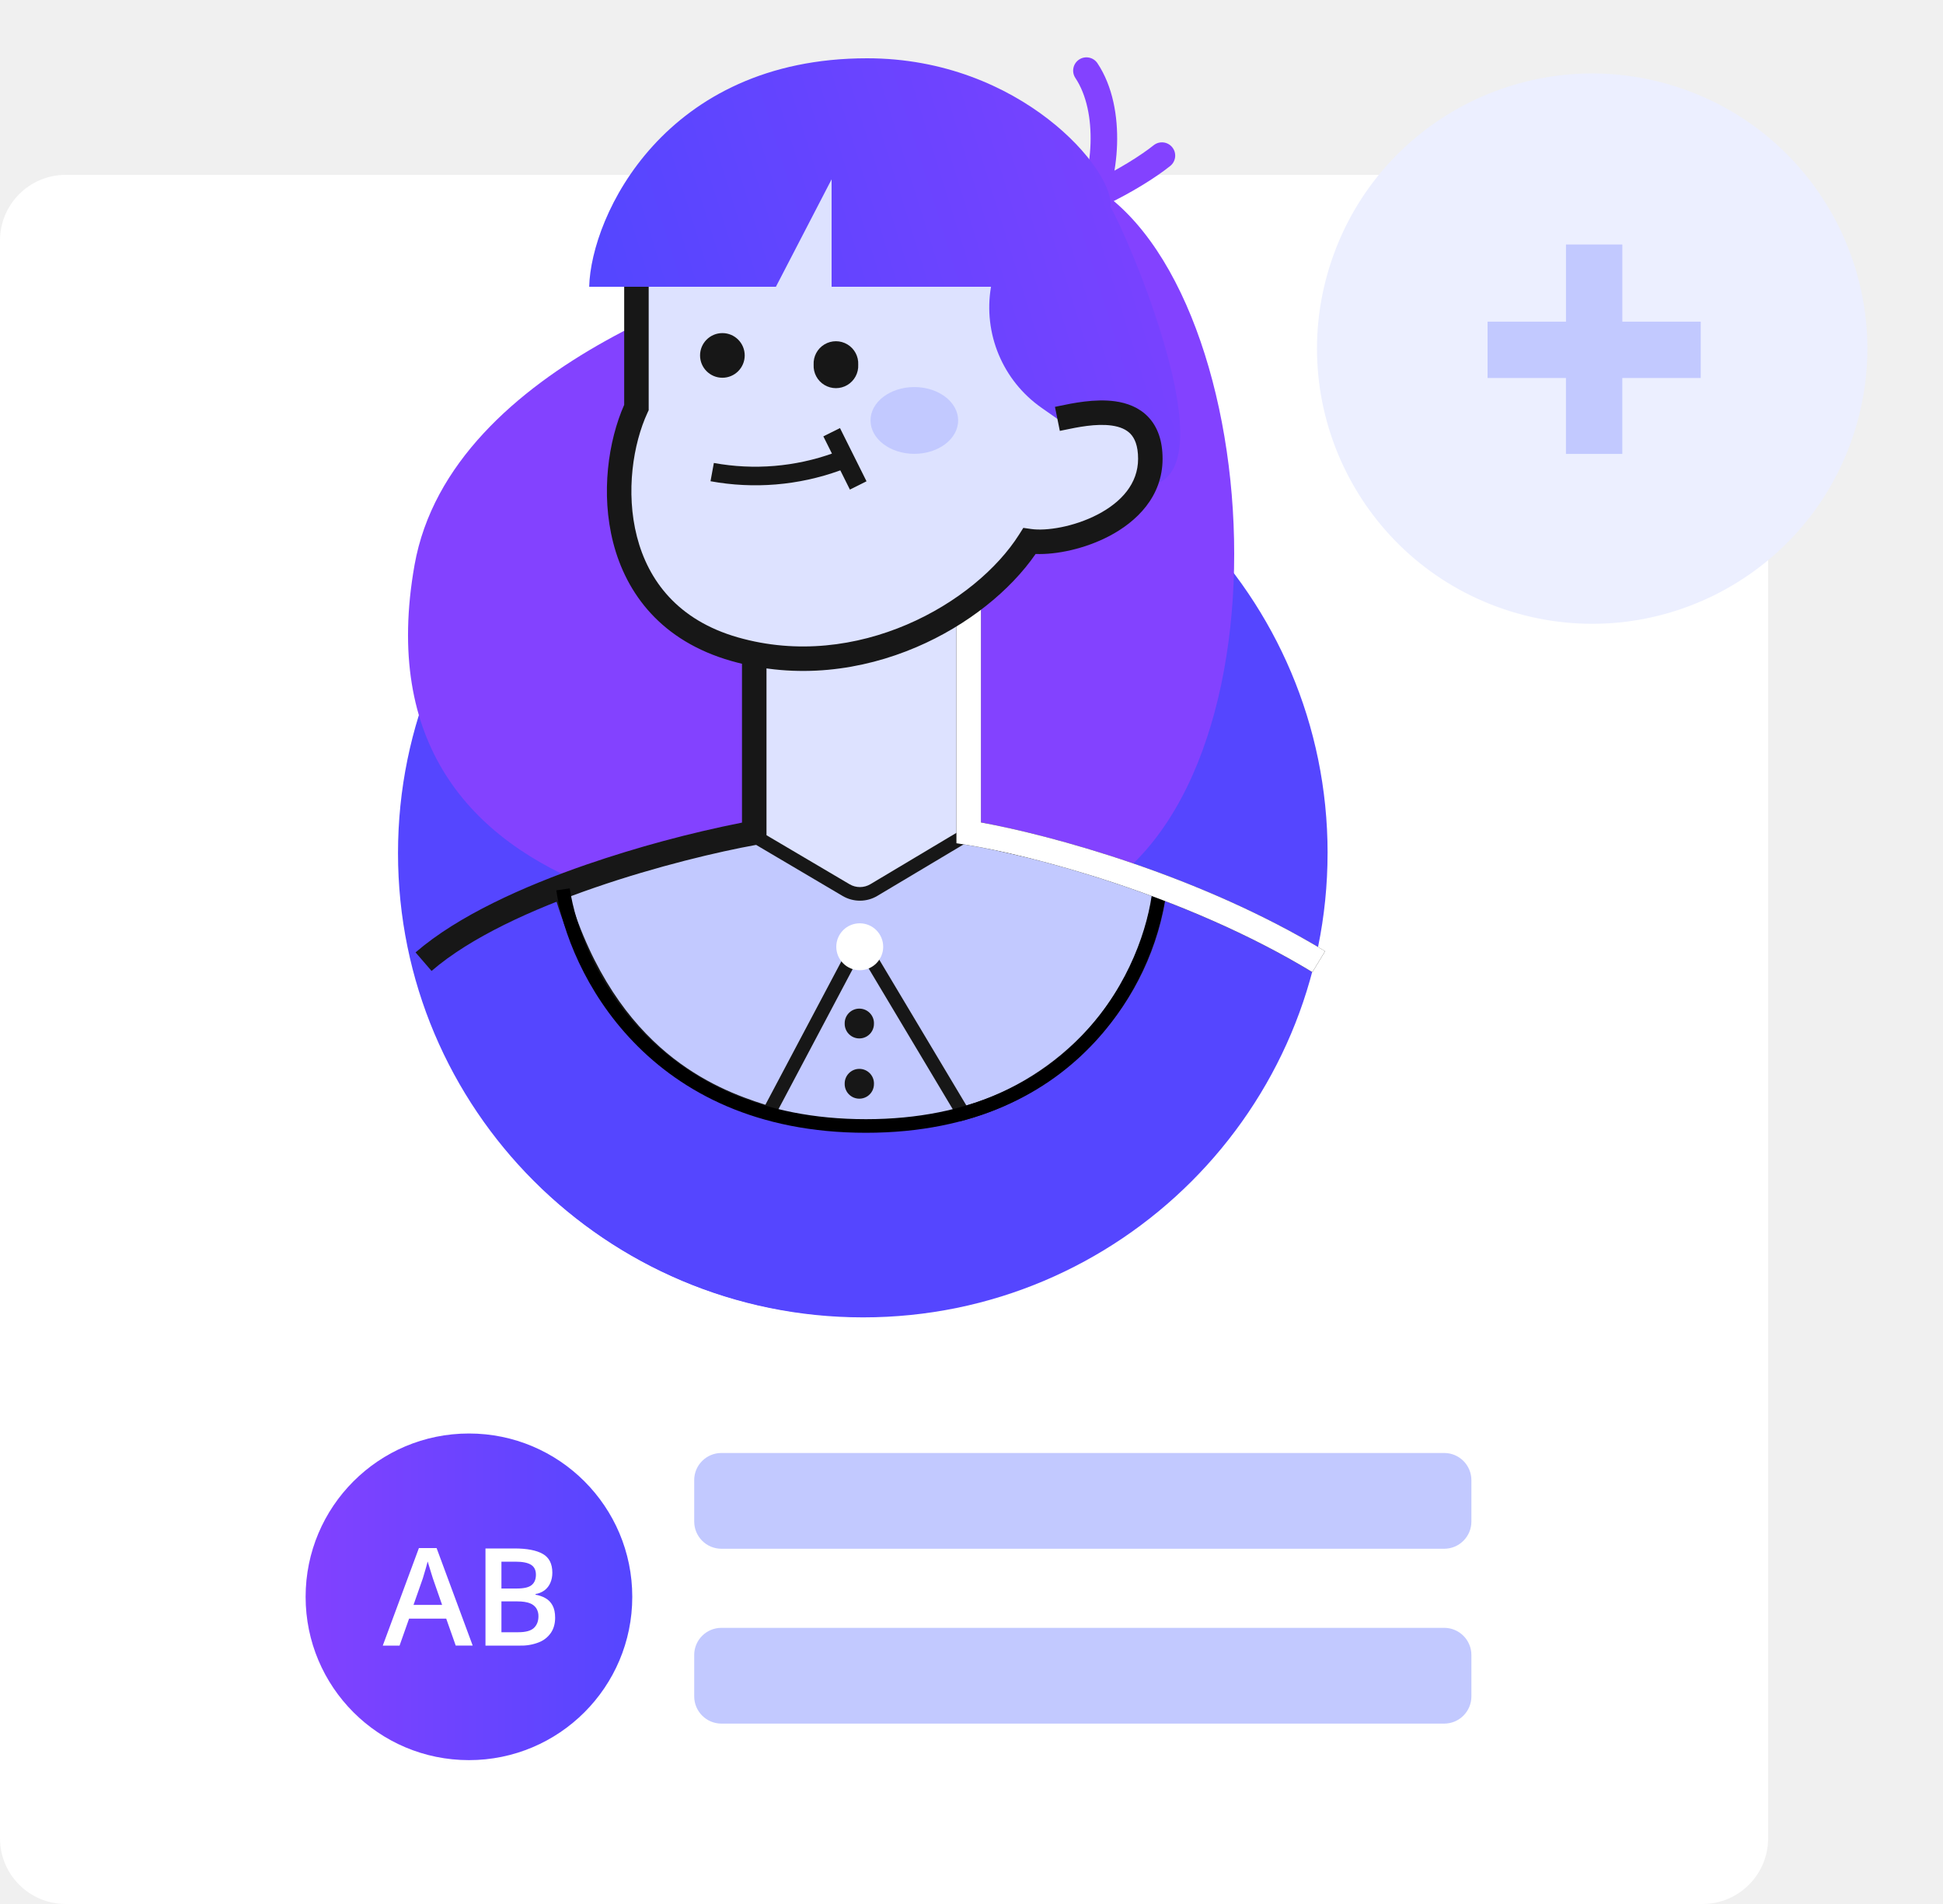
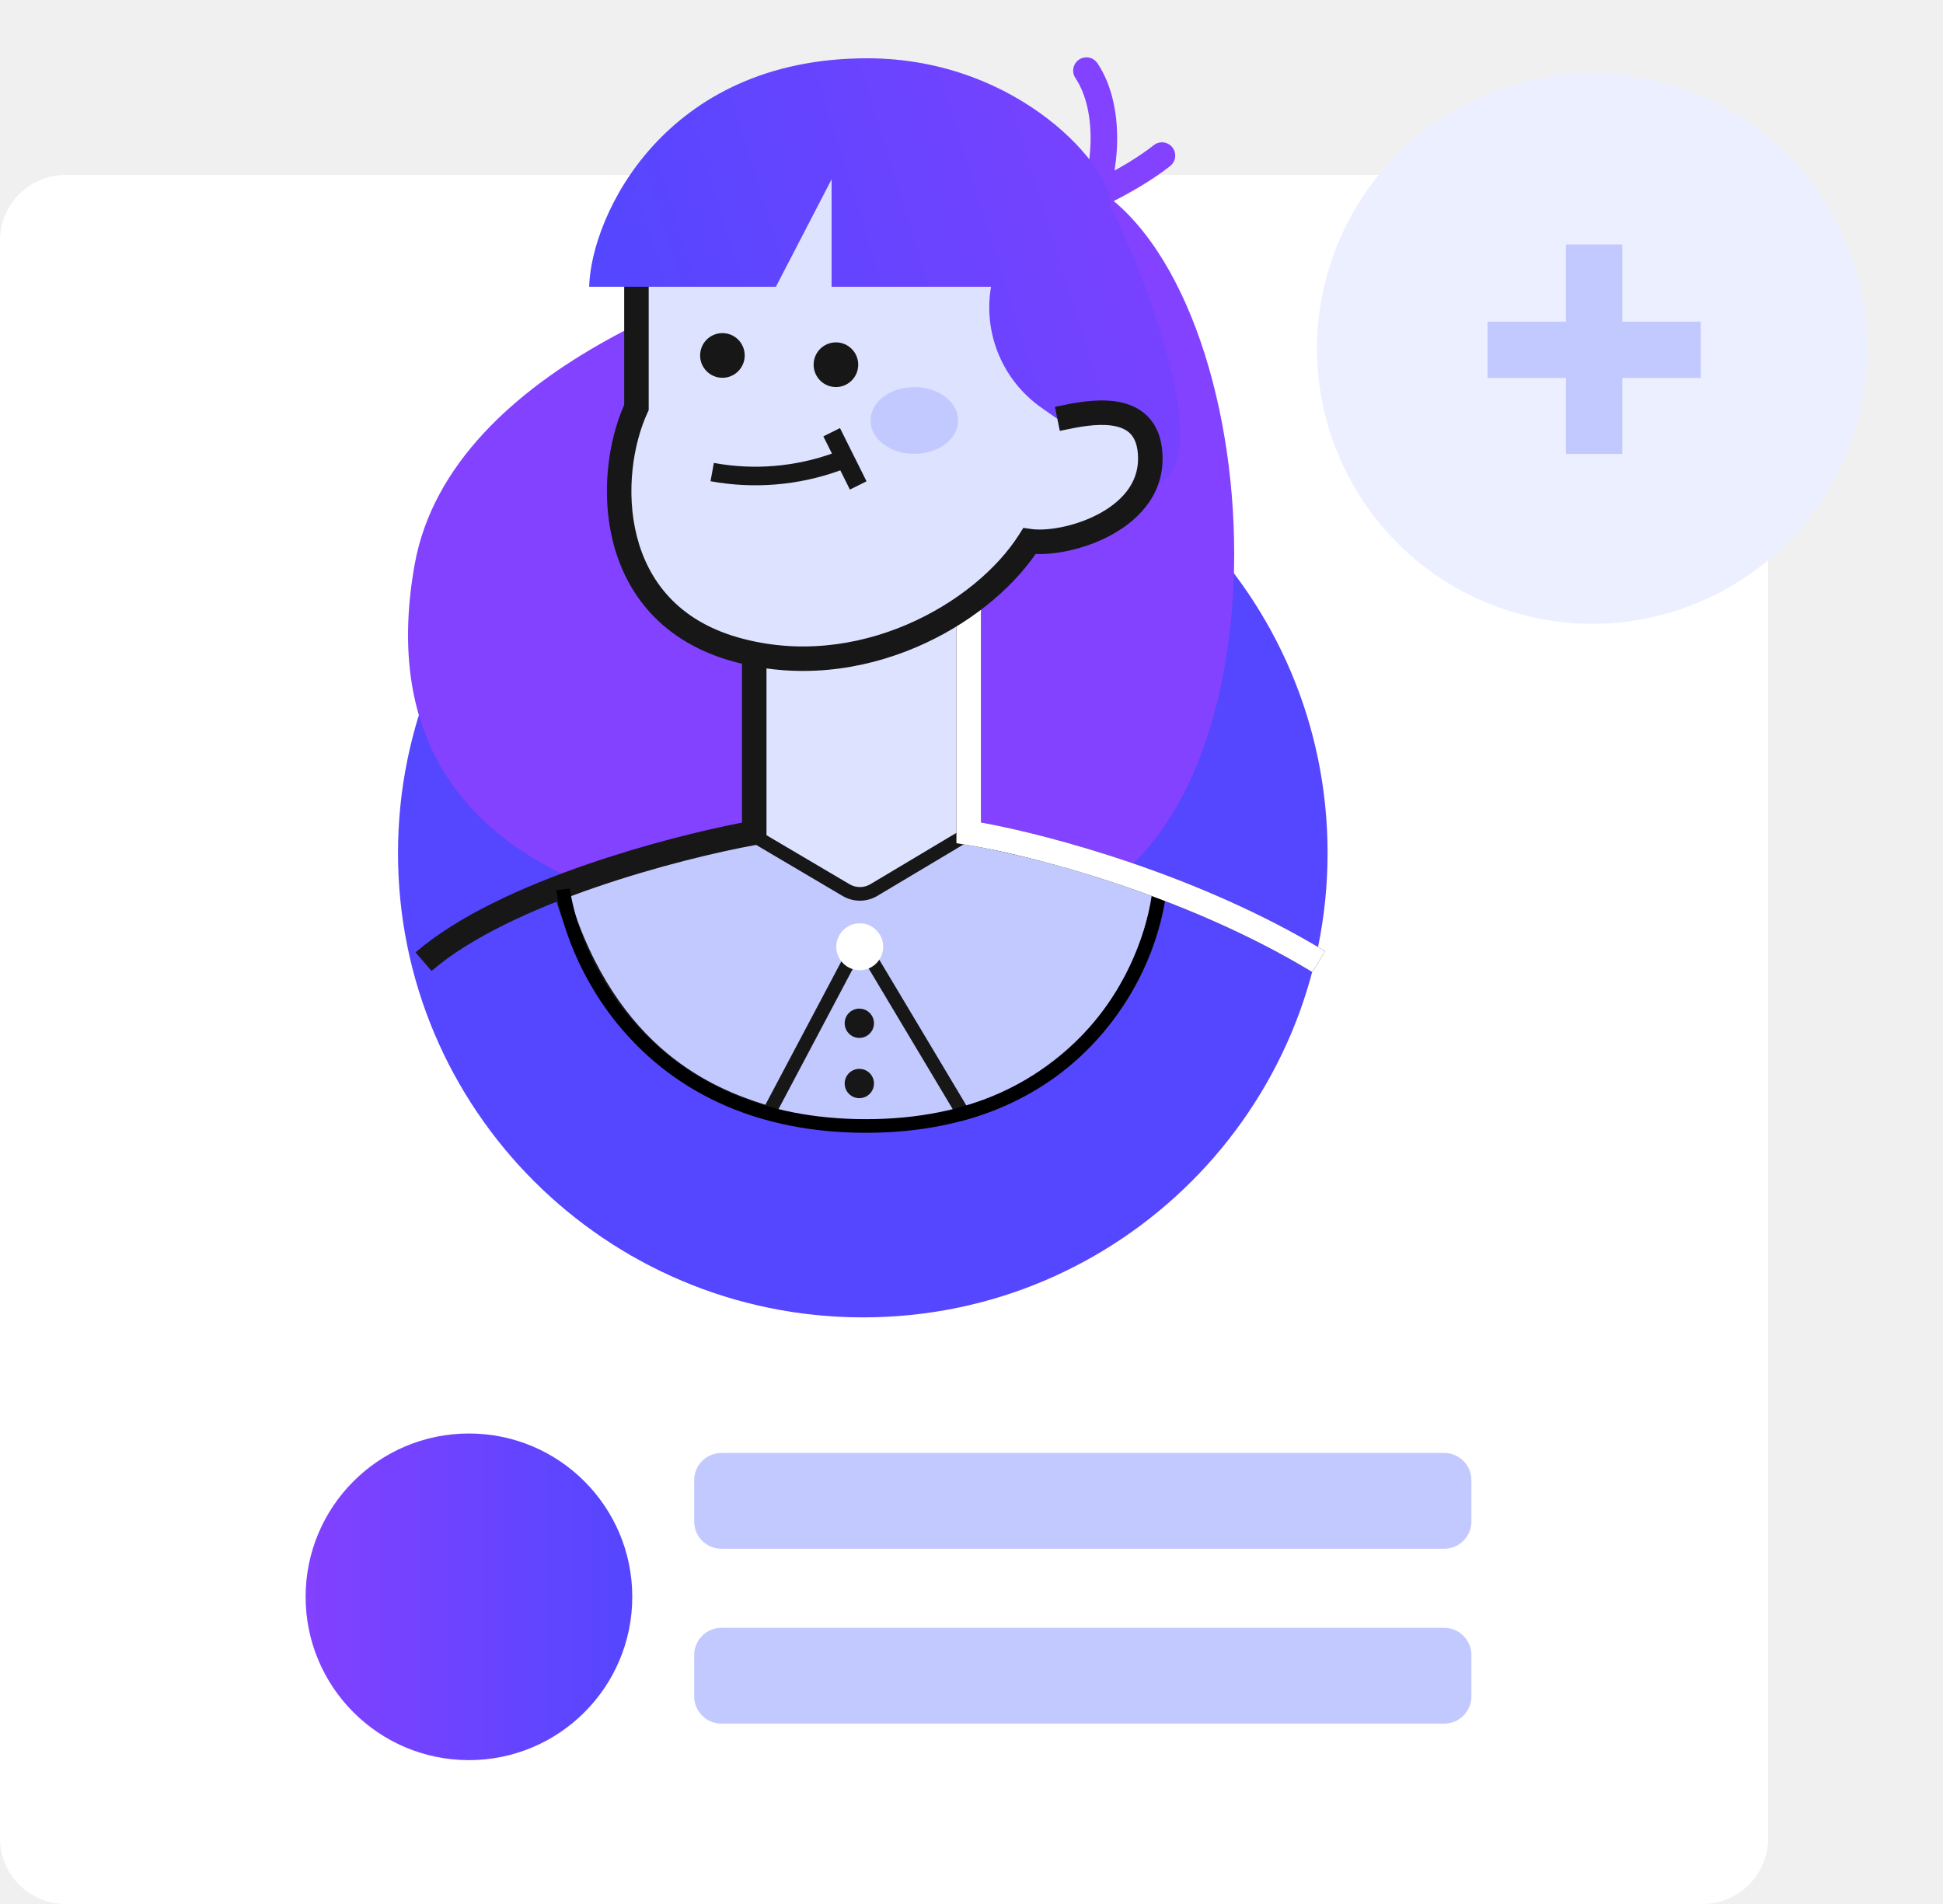
- <svg xmlns="http://www.w3.org/2000/svg" width="100" height="98" fill="none">
-   <path d="M0 12.382A3.382 3.382 0 0 1 3.382 9h84.236A3.382 3.382 0 0 1 91 12.382v82.236A3.382 3.382 0 0 1 87.618 98H3.382A3.382 3.382 0 0 1 0 94.618V12.382Z" fill="#fff" />
-   <rect x="15.729" y="73.783" width="16.812" height="16.812" rx="8.406" fill="url(#a)" />
-   <path d="M24.986 79.7h1.488c.645 0 1.132.093 1.46.28.33.187.493.51.493.968 0 .191-.034.365-.102.52a.96.96 0 0 1-.291.38 1.082 1.082 0 0 1-.472.198v.034c.194.034.366.094.516.181.153.087.273.211.36.373.088.162.133.372.133.63 0 .305-.073.565-.219.78a1.34 1.34 0 0 1-.62.488 2.451 2.451 0 0 1-.95.168h-1.796v-5Zm.821 2.062h.787c.372 0 .63-.06.773-.182.144-.12.215-.297.215-.53 0-.237-.085-.408-.256-.513-.169-.105-.438-.157-.807-.157h-.712v1.382Zm0 .663v1.587h.866c.383 0 .652-.074.807-.222.155-.148.232-.349.232-.602a.75.75 0 0 0-.106-.404.655.655 0 0 0-.338-.263c-.158-.064-.37-.096-.636-.096h-.825ZM23.455 84.7l-.49-1.389h-1.911l-.49 1.389H19.7l1.86-5.021h.91l1.858 5.02h-.872Zm-.701-2.094-.476-1.368-.078-.25a61.861 61.861 0 0 1-.189-.618 7.034 7.034 0 0 1-.085.314 90.852 90.852 0 0 0-.164.554l-.48 1.368h1.472Z" fill="#fff" />
-   <path d="M35.728 76.186c0-.774.628-1.4 1.401-1.4h37.199a1.4 1.4 0 0 1 1.4 1.4v2.128c0 .774-.627 1.401-1.4 1.401H37.129a1.401 1.401 0 0 1-1.4-1.4v-2.129ZM35.728 85.186c0-.774.628-1.4 1.401-1.4h37.199a1.4 1.4 0 0 1 1.4 1.4v2.128c0 .774-.627 1.401-1.4 1.401H37.129a1.401 1.401 0 0 1-1.4-1.4v-2.129Z" fill="#C2C9FF" />
-   <path d="M68.326 43.903c0 13.201-10.702 23.903-23.903 23.903-13.202 0-23.904-10.702-23.904-23.903C20.52 30.702 31.221 20 44.424 20c13.2 0 23.903 10.702 23.903 23.903Z" fill="#5546FF" />
-   <path d="M68.213 43.911c0 13.18-10.685 23.864-23.864 23.864-13.18 0-23.865-10.684-23.865-23.864 0-13.18 10.685-23.864 23.865-23.864 13.18 0 23.864 10.684 23.864 23.864Z" fill="#5546FF" />
-   <path fill-rule="evenodd" clip-rule="evenodd" d="M77.925 14.185a.63.63 0 0 1 .891-.038l5.88 5.389a.63.63 0 0 1-.852.93l-5.88-5.39a.63.63 0 0 1-.038-.89Z" fill="#5546FF" />
-   <path fill-rule="evenodd" clip-rule="evenodd" d="M84.73 14.185a.63.63 0 0 0-.89-.038l-5.88 5.389a.63.63 0 1 0 .853.93l5.879-5.39a.63.63 0 0 0 .039-.89Z" fill="#5546FF" />
-   <path d="M95.36 22.474c-2.501 7.41-10.535 11.388-17.945 8.886-7.409-2.501-11.387-10.535-8.886-17.944 2.502-7.41 10.536-11.388 17.945-8.887 7.41 2.502 11.388 10.536 8.886 17.945Z" fill="#ECEFFF" />
-   <path d="M83.495 16.556h4.037v2.9h-4.037v3.907h-2.9v-3.907H76.56v-2.9h4.036v-3.972h2.9v3.972Z" fill="#C2C9FF" />
-   <path d="M52.73 47.236c13.734-1.962 13.324-29.592 4.569-36.908L42.514 13.23c-3.842.818-19.323 5.38-21.18 15.856-3.23 18.235 17.661 20.112 31.396 18.15Z" fill="url(#b)" />
-   <path d="M44.483 58.062c-10.471 0-14.698-8.108-15.502-12.161l9.84-2.97 5.464 3.15 3.853-2.102 2.1-1.049 9.563 2.97c-.743 4.054-4.846 12.162-15.318 12.162Z" fill="#C2C9FF" />
-   <path d="M39.031 42.928v-8.756c5.885.28 9.69-1.985 10.858-3.152v11.908l-5.604 3.153-5.254-3.153Z" fill="#DDE2FF" />
-   <path fill-rule="evenodd" clip-rule="evenodd" d="m38.547 42.457 5.176 3.055a1.05 1.05 0 0 0 1.073-.002l4.777-2.852 6.39 1.467 4.135 1.357-.038.287c-.784 6.005-5.203 10.459-10.394 11.879l-.257.07-4.81-8.052a.35.35 0 0 0-.61.016l-4.248 8.02-.276-.084c-1.411-.427-3.523-1.155-5.6-2.884-2.08-1.733-4.104-4.453-5.374-8.833l-.096-.331 10.152-3.113Zm-9.285 3.58c1.238 4.06 3.138 6.564 5.052 8.158 1.842 1.534 3.715 2.241 5.078 2.668l3.978-7.51a1.05 1.05 0 0 1 1.83-.046l4.536 7.592c4.747-1.4 8.758-5.473 9.59-10.934l-3.55-1.164-6.086-1.397-4.535 2.707c-.55.329-1.236.33-1.788.005l-4.91-2.899-9.195 2.82Z" fill="#171717" />
-   <path d="M45.455 48.73a1.207 1.207 0 1 1-2.414 0 1.207 1.207 0 0 1 2.414 0Z" fill="#fff" />
-   <path d="M44.98 52.668a.754.754 0 1 1-1.507 0 .754.754 0 0 1 1.508 0ZM44.98 55.769a.754.754 0 1 1-1.507 0 .754.754 0 0 1 1.508 0Z" fill="#171717" />
-   <path fill-rule="evenodd" clip-rule="evenodd" d="M56.341 9.309c1.224-.59 2.35-1.288 3.035-1.834a.682.682 0 1 1 .85 1.069c-.784.626-2.003 1.375-3.294 1.997-1.282.617-2.708 1.145-3.899 1.271l-.142-1.36c.958-.101 2.217-.55 3.45-1.143Z" fill="#8342FF" />
-   <path fill-rule="evenodd" clip-rule="evenodd" d="M56.126 7.385c.041-1.282-.203-2.505-.78-3.372a.683.683 0 1 1 1.138-.756c.79 1.188 1.054 2.728 1.008 4.173-.047 1.45-.41 2.902-.976 3.964l-1.206-.644c.452-.847.774-2.087.816-3.365Z" fill="#8342FF" />
-   <path fill-rule="evenodd" clip-rule="evenodd" d="M50.485 42.332V29.7h-1.26v13.703l.53.084c3.151.504 11.154 2.526 17.789 6.55l.654-1.077c-6.471-3.926-14.165-5.984-17.713-6.627Zm-12.297.008V31.863h1.261v11.528l-.519.093c-1.938.349-5.116 1.097-8.324 2.204-3.224 1.112-6.4 2.563-8.395 4.287l-.824-.954c2.183-1.887 5.55-3.4 8.808-4.525a61.814 61.814 0 0 1 7.993-2.156Z" fill="#171717" />
-   <path fill-rule="evenodd" clip-rule="evenodd" d="M32.602 53.63c-2.499-2.595-3.664-5.71-3.971-7.803l.693-.102c.288 1.965 1.396 4.94 3.783 7.42 2.377 2.468 6.034 4.46 11.46 4.46 5.424 0 8.997-1.991 11.271-4.455 2.284-2.475 3.272-5.447 3.482-7.411l.696.074c-.223 2.095-1.265 5.213-3.663 7.812-2.409 2.61-6.17 4.68-11.787 4.68-5.617 0-9.456-2.07-11.964-4.675Z" fill="#000" />
-   <path d="M52.981 27.851c-2.374 3.753-9 8.045-15.546 5.294-5.74-2.413-6.404-5.127-5.043-10.798.264-3.594.393-8.053.808-10.58L40.27 6.06l7.171 3.292 7.122 5.63v6.434c1.318-.268 4.64-1.021 4.64 2.196s-4.377 4.506-6.223 4.238Z" fill="#DDE2FF" />
-   <path d="M38.328 18.295a1.149 1.149 0 1 1-1.147-1.15c.634 0 1.147.515 1.147 1.15Z" fill="#171717" />
-   <path d="M58.52 21.56c-.547-1.095-2.96-.456-4.1 0l-.818-.573a6.304 6.304 0 0 1-2.598-6.226H42.8V9.229l-2.867 5.532h-9.61C30.418 11.1 34.213 3 44.627 3c7.913 0 12.776 5.808 12.527 7.653.846 1.427 6.15 13.647 2.05 14.33 0-.684-.137-2.327-.684-3.423Z" fill="url(#c)" />
-   <path d="M44.17 18.771a1.149 1.149 0 1 1-2.295 0 1.149 1.149 0 1 1 2.295 0Z" fill="#171717" />
-   <path fill-rule="evenodd" clip-rule="evenodd" d="m43.65 24.064-.427.154c-2.13.769-4.426.959-6.655.551l.172-.94c2.062.377 4.187.2 6.159-.511l.426-.154.325.9Z" fill="#171717" />
-   <path fill-rule="evenodd" clip-rule="evenodd" d="m43.742 25.2-1.367-2.74.856-.427 1.366 2.739-.855.427Z" fill="#171717" />
-   <path d="M49.312 21.64c0 .95-1.01 1.719-2.255 1.719-1.245 0-2.254-.77-2.254-1.719 0-.949 1.01-1.718 2.255-1.718 1.245 0 2.254.769 2.254 1.718Z" fill="#C2C9FF" />
-   <path fill-rule="evenodd" clip-rule="evenodd" d="M50.486 42.332V31.205h-1.261v12.197l.53.084c3.152.503 11.155 2.526 17.79 6.55l.653-1.078c-6.47-3.925-14.164-5.983-17.712-6.626Z" fill="#fff" />
-   <path fill-rule="evenodd" clip-rule="evenodd" d="M33.386 14.76h-1.261v6.077c-.818 1.851-1.216 4.564-.565 7.096.676 2.632 2.49 5.065 6.077 6.087 3.381.964 6.73.485 9.53-.712 2.64-1.128 4.833-2.913 6.133-4.795 1.067.043 2.526-.262 3.776-.914 1.427-.744 2.758-2.042 2.758-3.985 0-.92-.25-1.638-.735-2.15-.477-.503-1.105-.724-1.705-.808-1.047-.147-2.225.102-2.895.243l-.204.043.251 1.236.214-.044c.698-.146 1.648-.344 2.459-.23.431.061.751.203.965.428.206.217.39.593.39 1.282 0 1.274-.858 2.23-2.08 2.867-1.231.642-2.654.859-3.422.747l-.405-.058-.218.345c-1.11 1.754-3.186 3.526-5.778 4.634-2.583 1.104-5.633 1.53-8.688.659-3.11-.887-4.625-2.943-5.202-5.189-.588-2.285-.2-4.77.546-6.381l.059-.126V14.76Z" fill="#171717" />
+ <svg xmlns="http://www.w3.org/2000/svg" width="100" height="98" viewBox="0 0 100 98" fill="none">
+   <path d="M0 12.382C0 10.514 1.514 9 3.382 9L87.618 9C89.486 9 91 10.514 91 12.382V84.65V94.618C91 96.486 89.486 98 87.618 98L3.382 98C1.514 98 0 96.486 0 94.618L0 84.65L0 12.382Z" fill="white" />
+   <rect x="15.729" y="73.783" width="16.812" height="16.812" rx="8.406" fill="url(#paint0_linear_3119_1653)" />
+   <path d="M35.728 76.186C35.728 75.412 36.356 74.785 37.13 74.785H74.328C75.101 74.785 75.728 75.412 75.728 76.186V78.314C75.728 79.088 75.101 79.715 74.328 79.715H37.13C36.356 79.715 35.728 79.088 35.728 78.314V76.186Z" fill="#C2C9FF" />
+   <path d="M35.728 85.186C35.728 84.412 36.356 83.785 37.13 83.785H74.328C75.101 83.785 75.728 84.412 75.728 85.186V87.314C75.728 88.088 75.101 88.715 74.328 88.715H37.13C36.356 88.715 35.728 88.088 35.728 87.314V85.186Z" fill="#C2C9FF" />
+   <path d="M68.326 43.903C68.326 57.104 57.624 67.806 44.422 67.806C31.221 67.806 20.52 57.104 20.52 43.903C20.52 30.702 31.221 20 44.422 20C57.624 20 68.326 30.702 68.326 43.903Z" fill="#5546FF" />
+   <path d="M68.213 43.911C68.213 57.091 57.528 67.775 44.349 67.775C31.169 67.775 20.484 57.091 20.484 43.911C20.484 30.731 31.169 20.047 44.349 20.047C57.528 20.047 68.213 30.731 68.213 43.911Z" fill="#5546FF" />
+   <path fill-rule="evenodd" clip-rule="evenodd" d="M77.925 14.185C78.161 13.929 78.56 13.911 78.816 14.147L84.695 19.536C84.952 19.771 84.969 20.17 84.734 20.427C84.499 20.683 84.1 20.701 83.844 20.465L77.964 15.076C77.707 14.841 77.69 14.442 77.925 14.185Z" fill="#5546FF" />
+   <path fill-rule="evenodd" clip-rule="evenodd" d="M84.731 14.185C84.496 13.929 84.097 13.911 83.84 14.147L77.961 19.536C77.704 19.771 77.687 20.17 77.922 20.427C78.157 20.683 78.556 20.701 78.813 20.465L84.692 15.076C84.949 14.841 84.966 14.442 84.731 14.185Z" fill="#5546FF" />
+   <path d="M95.36 22.474C92.859 29.884 84.825 33.862 77.415 31.36C70.006 28.859 66.028 20.825 68.529 13.416C71.031 6.006 79.065 2.028 86.474 4.529C93.883 7.031 97.862 15.065 95.36 22.474Z" fill="#ECEFFF" />
+   <path d="M83.495 16.556H87.532V19.456H83.495V23.363H80.595V19.456H76.559V16.556H80.595V12.584H83.495V16.556Z" fill="#C2C9FF" />
+   <path d="M52.73 47.236C66.464 45.274 66.054 17.644 57.299 10.328L42.514 13.23C38.672 14.048 23.191 18.611 21.335 29.086C18.103 47.321 38.995 49.198 52.73 47.236Z" fill="url(#paint1_linear_3119_1653)" />
+   <path d="M44.483 58.062C34.012 58.062 29.785 49.954 28.98 45.901L38.821 42.93L44.285 46.08L48.138 43.979L50.239 42.93L59.8 45.901C59.058 49.954 54.955 58.062 44.483 58.062Z" fill="#C2C9FF" />
+   <path d="M39.031 42.928V34.172C44.916 34.452 48.722 32.187 49.889 31.02V42.928L44.285 46.081L39.031 42.928Z" fill="#DDE2FF" />
+   <path fill-rule="evenodd" clip-rule="evenodd" d="M38.547 42.457L43.723 45.512C44.054 45.708 44.466 45.707 44.796 45.51L49.573 42.658L55.964 44.125L60.098 45.482L60.06 45.769C59.276 51.774 54.857 56.228 49.666 57.648L49.409 57.718L44.599 49.666C44.459 49.432 44.116 49.441 43.989 49.682L39.741 57.702L39.465 57.618C38.054 57.191 35.942 56.463 33.865 54.734C31.785 53.001 29.761 50.281 28.491 45.901L28.395 45.57L38.547 42.457ZM29.262 46.037C30.5 50.096 32.4 52.601 34.314 54.195C36.156 55.729 38.029 56.436 39.392 56.863L43.37 49.354C43.753 48.63 44.78 48.604 45.2 49.307L49.736 56.899C54.483 55.498 58.494 51.426 59.325 45.965L55.776 44.801L49.69 43.404L45.155 46.111C44.605 46.44 43.919 46.441 43.367 46.116L38.456 43.217L29.262 46.037Z" fill="#171717" />
+   <path d="M45.455 48.73C45.455 49.396 44.915 49.937 44.248 49.937C43.581 49.937 43.041 49.396 43.041 48.73C43.041 48.063 43.581 47.523 44.248 47.523C44.915 47.523 45.455 48.063 45.455 48.73Z" fill="white" />
+   <path d="M44.981 52.668C44.981 53.084 44.643 53.422 44.227 53.422C43.81 53.422 43.473 53.084 43.473 52.668C43.473 52.252 43.81 51.914 44.227 51.914C44.643 51.914 44.981 52.252 44.981 52.668Z" fill="#171717" />
+   <path d="M44.981 55.769C44.981 56.185 44.643 56.523 44.227 56.523C43.81 56.523 43.473 56.185 43.473 55.769C43.473 55.352 43.81 55.015 44.227 55.015C44.643 55.015 44.981 55.352 44.981 55.769Z" fill="#171717" />
+   <path fill-rule="evenodd" clip-rule="evenodd" d="M56.341 9.309C57.565 8.719 58.691 8.021 59.376 7.475C59.671 7.239 60.101 7.288 60.336 7.583C60.571 7.878 60.522 8.308 60.227 8.544C59.442 9.17 58.223 9.919 56.932 10.541C55.65 11.158 54.224 11.686 53.033 11.812L52.891 10.453C53.849 10.351 55.108 9.903 56.341 9.309Z" fill="#8342FF" />
+   <path fill-rule="evenodd" clip-rule="evenodd" d="M56.126 7.385C56.167 6.103 55.923 4.88 55.347 4.013C55.138 3.699 55.223 3.275 55.537 3.066C55.851 2.857 56.275 2.942 56.484 3.257C57.275 4.445 57.538 5.985 57.492 7.43C57.445 8.88 57.083 10.332 56.516 11.394L55.31 10.75C55.762 9.903 56.084 8.663 56.126 7.385Z" fill="#8342FF" />
+   <path fill-rule="evenodd" clip-rule="evenodd" d="M50.485 42.332L50.485 29.699L49.224 29.699L49.224 43.402L49.755 43.486C52.906 43.989 60.909 46.012 67.544 50.037L68.198 48.959C61.727 45.033 54.033 42.975 50.485 42.332ZM38.188 42.34L38.188 31.863L39.449 31.863L39.449 43.391L38.93 43.484C36.992 43.833 33.814 44.581 30.606 45.688C27.382 46.8 24.205 48.251 22.211 49.975L21.387 49.021C23.57 47.134 26.936 45.62 30.195 44.496C33.199 43.459 36.177 42.73 38.188 42.34Z" fill="#171717" />
+   <path fill-rule="evenodd" clip-rule="evenodd" d="M32.602 53.63C30.103 51.035 28.938 47.92 28.631 45.827L29.324 45.725C29.612 47.69 30.72 50.666 33.107 53.145C35.483 55.614 39.141 57.604 44.566 57.604C49.991 57.604 53.564 55.614 55.838 53.15C58.122 50.675 59.11 47.703 59.32 45.739L60.016 45.813C59.793 47.908 58.751 51.026 56.353 53.625C53.944 56.235 50.183 58.305 44.566 58.305C38.949 58.305 35.11 56.236 32.602 53.63Z" fill="black" />
+   <path d="M52.981 27.851C50.607 31.604 43.981 35.896 37.435 33.145C31.695 30.732 31.031 28.018 32.392 22.347C32.656 18.753 32.785 14.294 33.2 11.766L40.271 6.061L47.442 9.353L54.564 14.983V21.417C55.882 21.149 59.203 20.396 59.203 23.613C59.203 26.83 54.827 28.119 52.981 27.851Z" fill="#DDE2FF" />
+   <path d="M38.328 18.295C38.328 18.93 37.815 19.445 37.181 19.445C36.547 19.445 36.033 18.93 36.033 18.295C36.033 17.66 36.547 17.145 37.181 17.145C37.815 17.145 38.328 17.66 38.328 18.295Z" fill="#171717" />
+   <path d="M58.52 21.56C57.974 20.465 55.559 21.104 54.42 21.56L53.602 20.987C51.605 19.588 50.593 17.164 51.004 14.761H42.799V9.229L39.932 14.761L30.322 14.761C30.418 11.101 34.213 3 44.627 3C52.54 3 57.403 8.808 57.154 10.653C58 12.08 63.303 24.3 59.203 24.984C59.203 24.299 59.067 22.656 58.52 21.56Z" fill="url(#paint2_linear_3119_1653)" />
+   <path d="M44.17 18.771C44.17 19.407 43.656 19.922 43.023 19.922C42.389 19.922 41.875 19.407 41.875 18.771C41.875 18.136 42.389 17.622 43.023 17.622C43.656 17.622 44.17 18.136 44.17 18.771Z" fill="#171717" />
+   <path fill-rule="evenodd" clip-rule="evenodd" d="M43.65 24.064L43.223 24.218C41.093 24.987 38.797 25.177 36.568 24.769L36.74 23.828C38.802 24.206 40.927 24.029 42.899 23.318L43.325 23.164L43.65 24.064Z" fill="#171717" />
+   <path fill-rule="evenodd" clip-rule="evenodd" d="M43.742 25.199L42.375 22.46L43.231 22.033L44.597 24.772L43.742 25.199Z" fill="#171717" />
+   <path d="M49.312 21.64C49.312 22.589 48.303 23.359 47.057 23.359C45.812 23.359 44.803 22.589 44.803 21.64C44.803 20.691 45.812 19.922 47.057 19.922C48.303 19.922 49.312 20.691 49.312 21.64Z" fill="#C2C9FF" />
+   <path fill-rule="evenodd" clip-rule="evenodd" d="M50.486 42.332L50.486 31.205L49.225 31.205L49.225 43.401L49.756 43.486C52.907 43.989 60.91 46.012 67.544 50.036L68.198 48.959C61.727 45.033 54.034 42.975 50.486 42.332Z" fill="white" />
+   <path fill-rule="evenodd" clip-rule="evenodd" d="M33.386 14.761H32.125V20.837C31.307 22.688 30.909 25.401 31.56 27.933C32.236 30.565 34.051 32.998 37.637 34.02C41.018 34.984 44.367 34.505 47.167 33.308C49.807 32.18 52 30.395 53.3 28.513C54.367 28.556 55.826 28.251 57.076 27.599C58.503 26.855 59.834 25.557 59.834 23.614C59.834 22.695 59.584 21.976 59.099 21.465C58.622 20.961 57.994 20.74 57.394 20.656C56.346 20.509 55.169 20.758 54.499 20.899C54.424 20.915 54.356 20.93 54.295 20.942L54.546 22.178C54.614 22.164 54.685 22.149 54.76 22.134C55.458 21.988 56.408 21.79 57.219 21.904C57.65 21.965 57.97 22.107 58.184 22.332C58.39 22.549 58.573 22.925 58.573 23.614C58.573 24.888 57.716 25.843 56.493 26.481C55.263 27.123 53.84 27.34 53.072 27.228L52.667 27.17L52.449 27.515C51.34 29.269 49.263 31.041 46.671 32.149C44.088 33.253 41.038 33.679 37.983 32.808C34.873 31.921 33.358 29.865 32.781 27.619C32.193 25.334 32.582 22.85 33.327 21.238L33.386 21.112V14.761Z" fill="#171717" />
  <defs>
-     <linearGradient id="a" x1="15.729" y1="82.189" x2="32.541" y2="82.189" gradientUnits="userSpaceOnUse">
+     <linearGradient id="paint0_linear_3119_1653" x1="15.729" y1="82.189" x2="32.541" y2="82.189" gradientUnits="userSpaceOnUse">
      <stop stop-color="#8241FF" />
      <stop offset="1" stop-color="#5546FF" />
    </linearGradient>
-     <linearGradient id="b" x1="54.792" y1="19.812" x2="25.021" y2="37.675" gradientUnits="userSpaceOnUse">
+     <linearGradient id="paint1_linear_3119_1653" x1="54.792" y1="19.812" x2="25.021" y2="37.675" gradientUnits="userSpaceOnUse">
      <stop stop-color="#8342FF" />
      <stop offset="1" stop-color="#8342FF" />
    </linearGradient>
-     <linearGradient id="c" x1="66.351" y1="11.756" x2="33.778" y2="21.914" gradientUnits="userSpaceOnUse">
+     <linearGradient id="paint2_linear_3119_1653" x1="66.351" y1="11.756" x2="33.778" y2="21.914" gradientUnits="userSpaceOnUse">
      <stop stop-color="#8241FF" />
      <stop offset="1" stop-color="#5546FF" />
    </linearGradient>
  </defs>
</svg>
